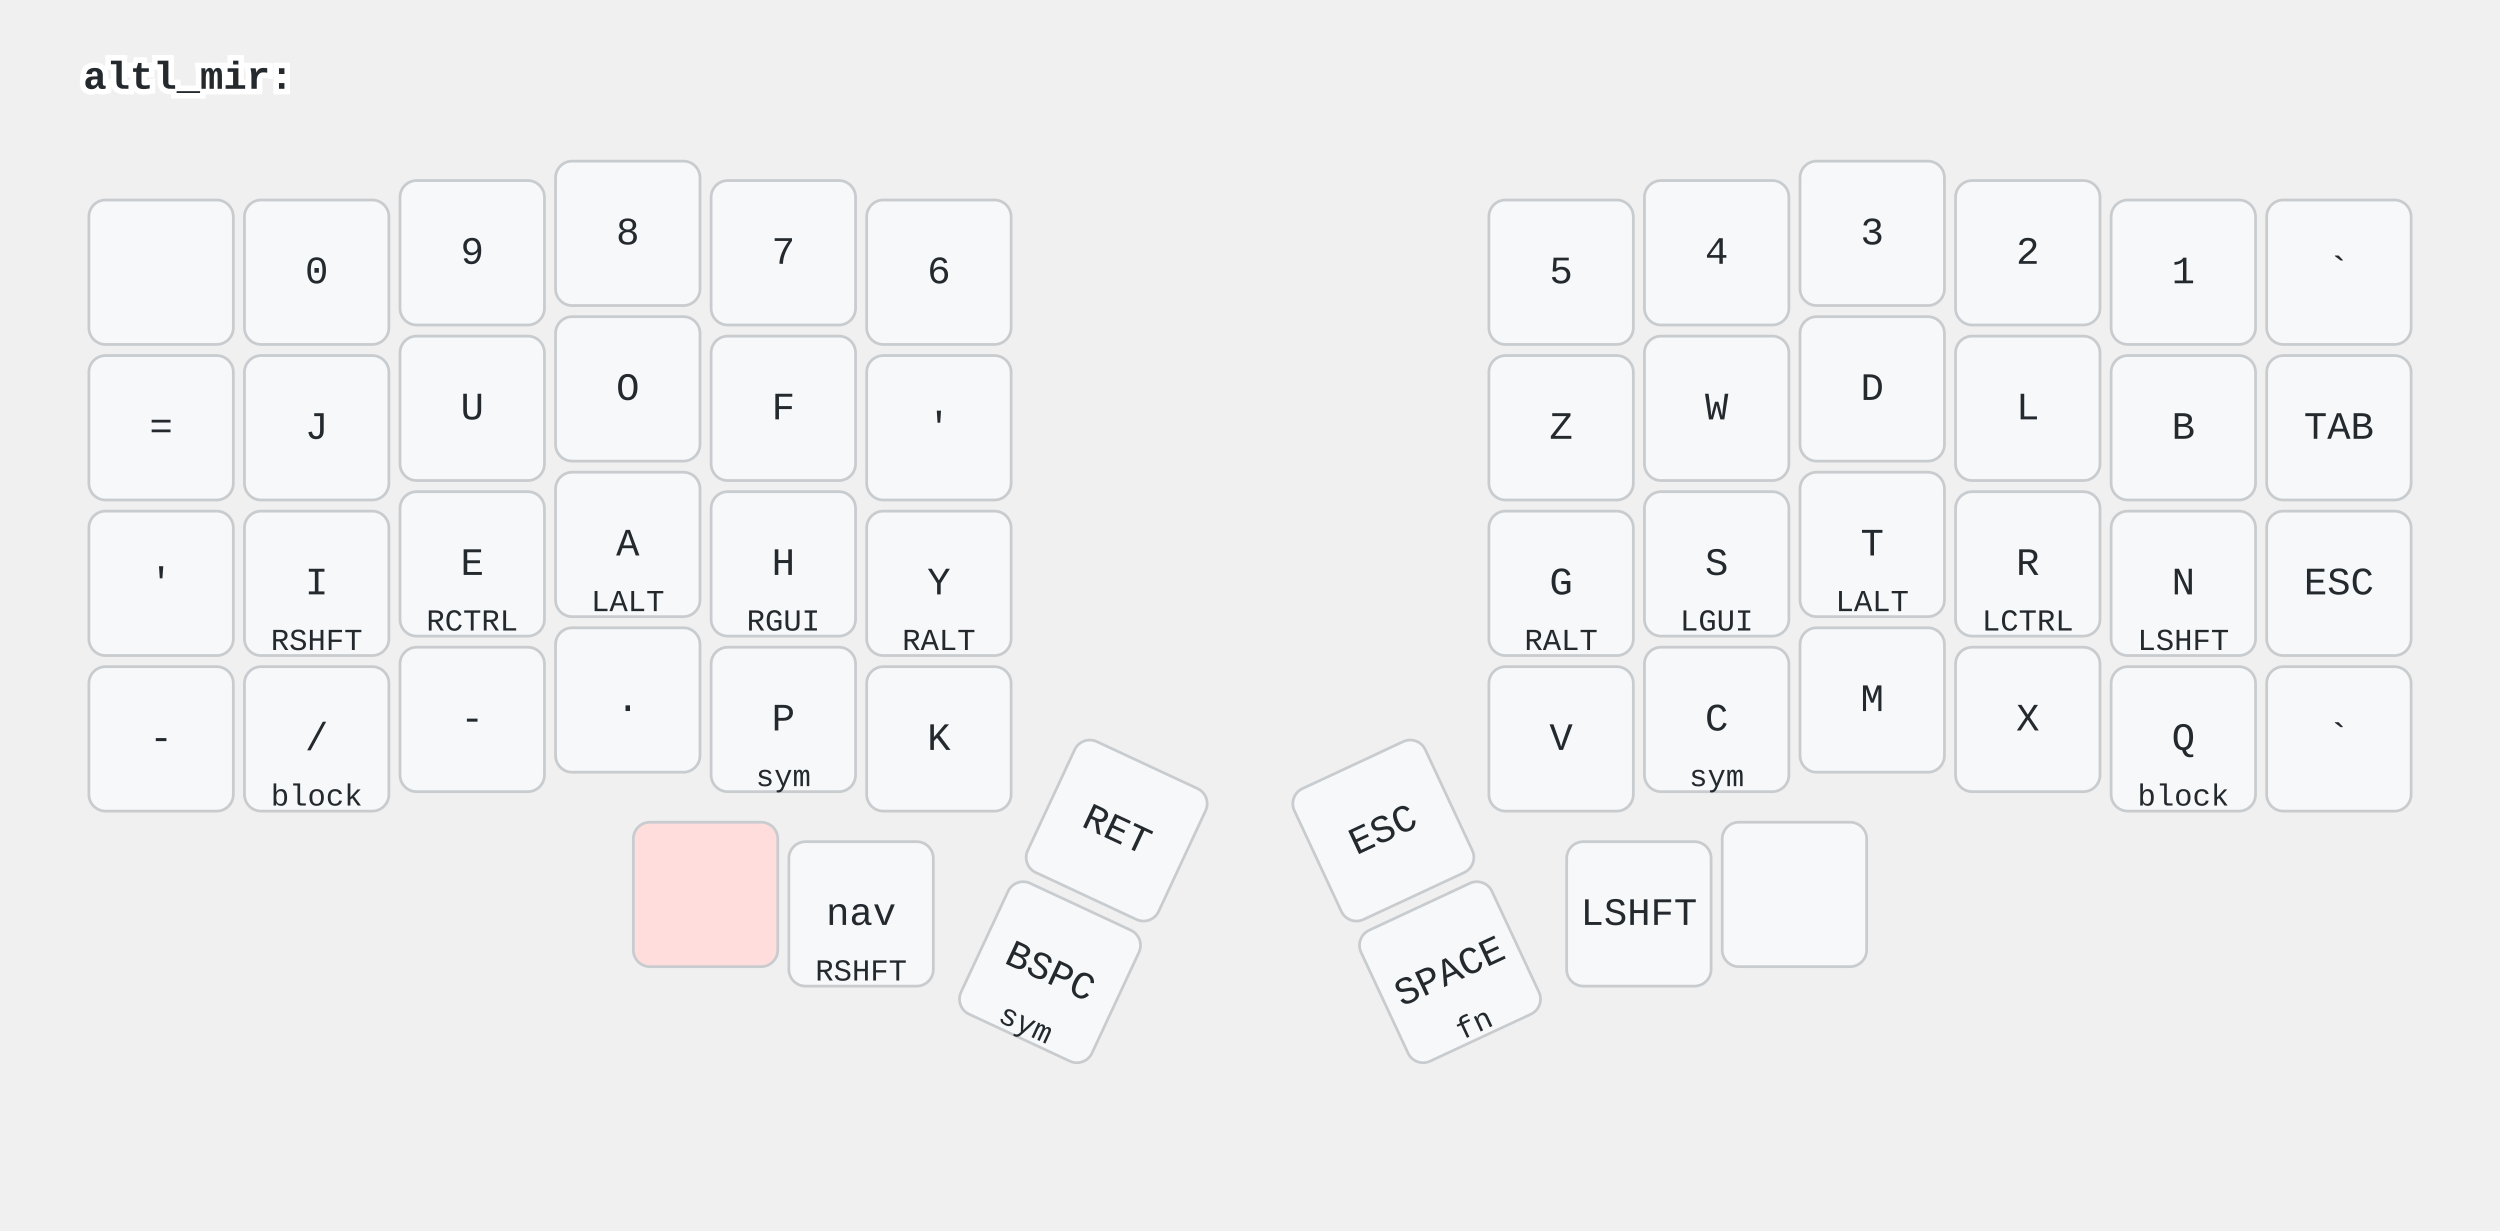
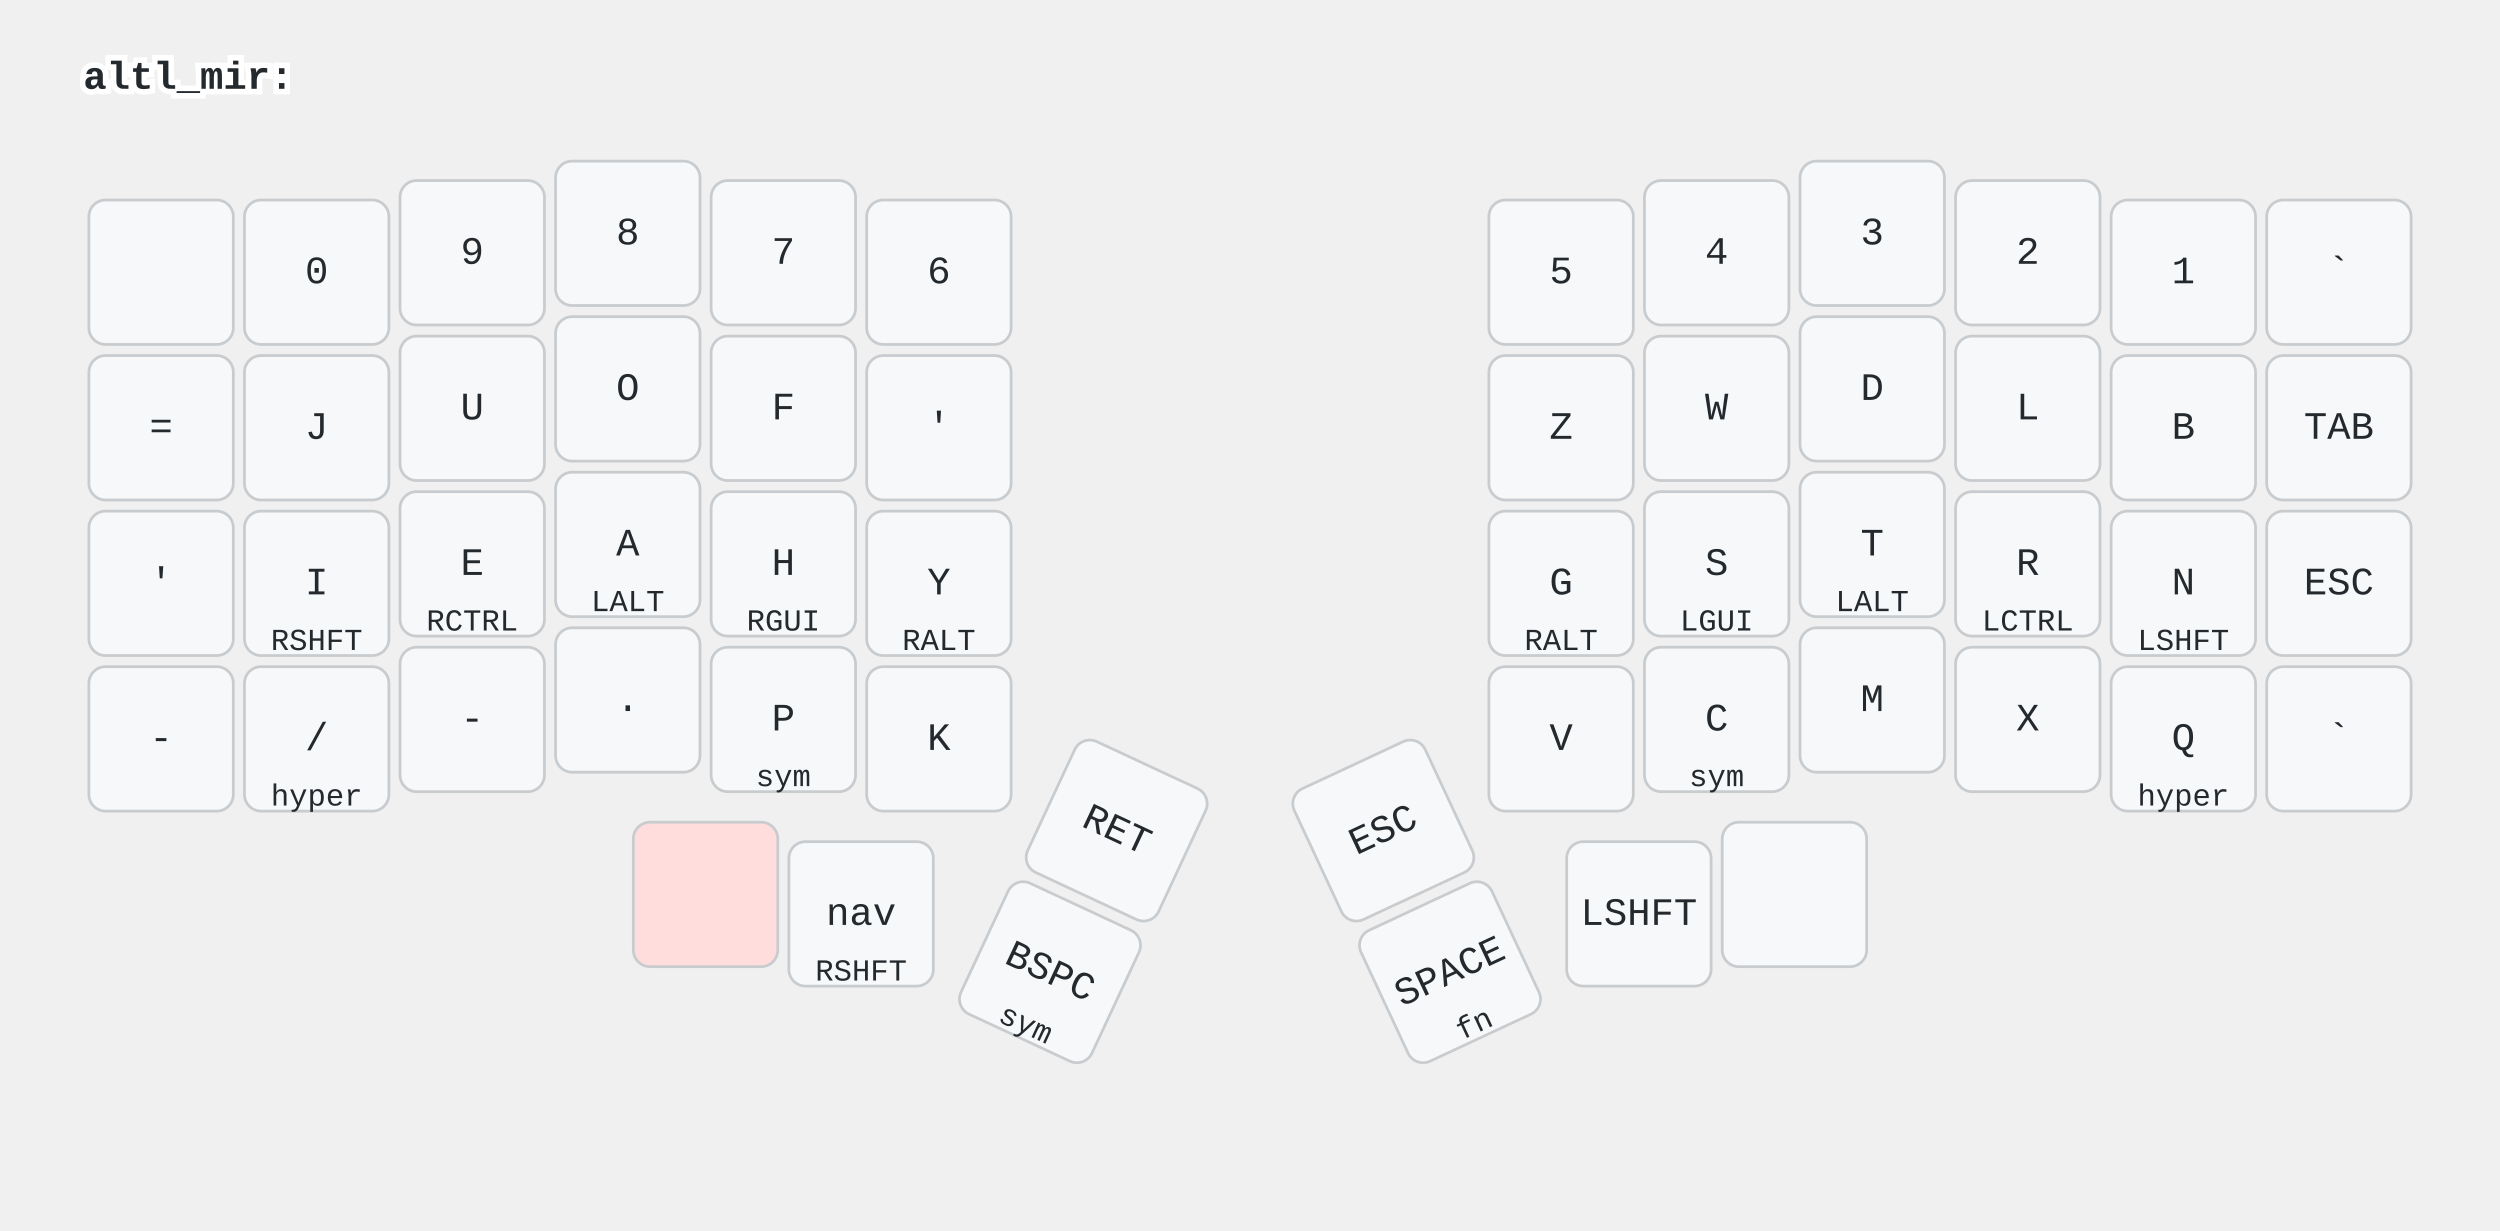
<svg xmlns="http://www.w3.org/2000/svg" width="900" height="443" viewBox="0 0 900 443" class="keymap">
  <style>/* inherit to force styles through use tags */
svg path {
    fill: inherit;
}

/* font and background color specifications */
svg.keymap {
    font-family: SFMono-Regular,Consolas,Liberation Mono,Menlo,monospace;
    font-size: 14px;
    font-kerning: normal;
    text-rendering: optimizeLegibility;
    fill: #24292e;
}

/* default key styling */
rect.key {
    fill: #f6f8fa;
}

rect.key, rect.combo {
    stroke: #c9cccf;
    stroke-width: 1;
}

/* default key side styling, only used is draw_key_sides is set */
rect.side {
    filter: brightness(90%);
}

/* color accent for combo boxes */
rect.combo, rect.combo-separate {
    fill: #cdf;
}

/* color accent for held keys */
rect.held, rect.combo.held {
    fill: #fdd;
}

/* color accent for ghost (optional) keys */
rect.ghost, rect.combo.ghost {
    stroke-dasharray: 4, 4;
    stroke-width: 2;
}

text {
    text-anchor: middle;
    dominant-baseline: middle;
}

/* styling for layer labels */
text.label {
    font-weight: bold;
    text-anchor: start;
    stroke: white;
    stroke-width: 4;
    paint-order: stroke;
}

/* styling for optional footer */
text.footer {
    text-anchor: end;
    dominant-baseline: auto;
    stroke: white;
    stroke-width: 4;
    paint-order: stroke;
}

/* styling for combo tap, and key non-tap label text */
text.combo, text.hold, text.shifted, text.left, text.right, text.tl, text.tr, text.bl, text.br {
    font-size: 11px;
}

text.hold, text.bl, text.br {
    text-anchor: middle;
    dominant-baseline: auto;
}

text.shifted, text.tl, text.tr {
    text-anchor: middle;
    dominant-baseline: hanging;
}

text.left, text.tl, text.bl {
    text-anchor: start;
}

text.right, text.tr, text.br {
    text-anchor: end;
}

text.layer-activator {
    text-decoration: underline;
}

/* styling for hold/shifted label text in combo box */
text.combo.hold, text.combo.shifted, text.combo.left, text.combo.right {
    font-size: 8px;
}

/* lighter symbol for transparent keys */
text.trans {
    fill: #7b7e81;
}

/* styling for combo dendrons */
path.combo {
    stroke-width: 1;
    stroke: gray;
    fill: none;
}

/* Start Tabler Icons Cleanup */
/* cannot use height/width with glyphs */
.icon-tabler &gt; path {
    fill: inherit;
    stroke: inherit;
    stroke-width: 2;
}
/* hide tabler's default box */
.icon-tabler &gt; path[stroke="none"][fill="none"] {
    visibility: hidden;
}
/* End Tabler Icons Cleanup */
</style>
  <g transform="translate(30, 0)" class="layer-altl_mir">
    <text x="0" y="28" class="label" id="altl_mir">altl_mir:</text>
    <g transform="translate(0, 56)">
      <g transform="translate(28, 42)" class="key keypos-0">
        <rect rx="6" ry="6" x="-26" y="-26" width="52" height="52" class="key" />
      </g>
      <g transform="translate(84, 42)" class="key keypos-1">
        <rect rx="6" ry="6" x="-26" y="-26" width="52" height="52" class="key" />
        <text x="0" y="0" class="key tap">0</text>
      </g>
      <g transform="translate(140, 35)" class="key keypos-2">
        <rect rx="6" ry="6" x="-26" y="-26" width="52" height="52" class="key" />
        <text x="0" y="0" class="key tap">9</text>
      </g>
      <g transform="translate(196, 28)" class="key keypos-3">
        <rect rx="6" ry="6" x="-26" y="-26" width="52" height="52" class="key" />
        <text x="0" y="0" class="key tap">8</text>
      </g>
      <g transform="translate(252, 35)" class="key keypos-4">
        <rect rx="6" ry="6" x="-26" y="-26" width="52" height="52" class="key" />
        <text x="0" y="0" class="key tap">7</text>
      </g>
      <g transform="translate(308, 42)" class="key keypos-5">
        <rect rx="6" ry="6" x="-26" y="-26" width="52" height="52" class="key" />
        <text x="0" y="0" class="key tap">6</text>
      </g>
      <g transform="translate(532, 42)" class="key keypos-6">
        <rect rx="6" ry="6" x="-26" y="-26" width="52" height="52" class="key" />
        <text x="0" y="0" class="key tap">5</text>
      </g>
      <g transform="translate(588, 35)" class="key keypos-7">
        <rect rx="6" ry="6" x="-26" y="-26" width="52" height="52" class="key" />
        <text x="0" y="0" class="key tap">4</text>
      </g>
      <g transform="translate(644, 28)" class="key keypos-8">
        <rect rx="6" ry="6" x="-26" y="-26" width="52" height="52" class="key" />
        <text x="0" y="0" class="key tap">3</text>
      </g>
      <g transform="translate(700, 35)" class="key keypos-9">
        <rect rx="6" ry="6" x="-26" y="-26" width="52" height="52" class="key" />
        <text x="0" y="0" class="key tap">2</text>
      </g>
      <g transform="translate(756, 42)" class="key keypos-10">
        <rect rx="6" ry="6" x="-26" y="-26" width="52" height="52" class="key" />
        <text x="0" y="0" class="key tap">1</text>
      </g>
      <g transform="translate(812, 42)" class="key keypos-11">
        <rect rx="6" ry="6" x="-26" y="-26" width="52" height="52" class="key" />
        <text x="0" y="0" class="key tap">`</text>
      </g>
      <g transform="translate(28, 98)" class="key keypos-12">
        <rect rx="6" ry="6" x="-26" y="-26" width="52" height="52" class="key" />
        <text x="0" y="0" class="key tap">=</text>
      </g>
      <g transform="translate(84, 98)" class="key keypos-13">
        <rect rx="6" ry="6" x="-26" y="-26" width="52" height="52" class="key" />
        <text x="0" y="0" class="key tap">J</text>
      </g>
      <g transform="translate(140, 91)" class="key keypos-14">
        <rect rx="6" ry="6" x="-26" y="-26" width="52" height="52" class="key" />
        <text x="0" y="0" class="key tap">U</text>
      </g>
      <g transform="translate(196, 84)" class="key keypos-15">
        <rect rx="6" ry="6" x="-26" y="-26" width="52" height="52" class="key" />
        <text x="0" y="0" class="key tap">O</text>
      </g>
      <g transform="translate(252, 91)" class="key keypos-16">
        <rect rx="6" ry="6" x="-26" y="-26" width="52" height="52" class="key" />
        <text x="0" y="0" class="key tap">F</text>
      </g>
      <g transform="translate(308, 98)" class="key keypos-17">
        <rect rx="6" ry="6" x="-26" y="-26" width="52" height="52" class="key" />
        <text x="0" y="0" class="key tap">'</text>
      </g>
      <g transform="translate(532, 98)" class="key keypos-18">
        <rect rx="6" ry="6" x="-26" y="-26" width="52" height="52" class="key" />
        <text x="0" y="0" class="key tap">Z</text>
      </g>
      <g transform="translate(588, 91)" class="key keypos-19">
        <rect rx="6" ry="6" x="-26" y="-26" width="52" height="52" class="key" />
        <text x="0" y="0" class="key tap">W</text>
      </g>
      <g transform="translate(644, 84)" class="key keypos-20">
        <rect rx="6" ry="6" x="-26" y="-26" width="52" height="52" class="key" />
        <text x="0" y="0" class="key tap">D</text>
      </g>
      <g transform="translate(700, 91)" class="key keypos-21">
        <rect rx="6" ry="6" x="-26" y="-26" width="52" height="52" class="key" />
        <text x="0" y="0" class="key tap">L</text>
      </g>
      <g transform="translate(756, 98)" class="key keypos-22">
        <rect rx="6" ry="6" x="-26" y="-26" width="52" height="52" class="key" />
        <text x="0" y="0" class="key tap">B</text>
      </g>
      <g transform="translate(812, 98)" class="key keypos-23">
        <rect rx="6" ry="6" x="-26" y="-26" width="52" height="52" class="key" />
        <text x="0" y="0" class="key tap">TAB</text>
      </g>
      <g transform="translate(28, 154)" class="key keypos-24">
        <rect rx="6" ry="6" x="-26" y="-26" width="52" height="52" class="key" />
        <text x="0" y="0" class="key tap">'</text>
      </g>
      <g transform="translate(84, 154)" class="key keypos-25">
        <rect rx="6" ry="6" x="-26" y="-26" width="52" height="52" class="key" />
        <text x="0" y="0" class="key tap">I</text>
        <text x="0" y="24" class="key hold">RSHFT</text>
      </g>
      <g transform="translate(140, 147)" class="key keypos-26">
        <rect rx="6" ry="6" x="-26" y="-26" width="52" height="52" class="key" />
        <text x="0" y="0" class="key tap">E</text>
        <text x="0" y="24" class="key hold">RCTRL</text>
      </g>
      <g transform="translate(196, 140)" class="key keypos-27">
        <rect rx="6" ry="6" x="-26" y="-26" width="52" height="52" class="key" />
        <text x="0" y="0" class="key tap">A</text>
        <text x="0" y="24" class="key hold">LALT</text>
      </g>
      <g transform="translate(252, 147)" class="key keypos-28">
        <rect rx="6" ry="6" x="-26" y="-26" width="52" height="52" class="key" />
        <text x="0" y="0" class="key tap">H</text>
        <text x="0" y="24" class="key hold">RGUI</text>
      </g>
      <g transform="translate(308, 154)" class="key keypos-29">
        <rect rx="6" ry="6" x="-26" y="-26" width="52" height="52" class="key" />
        <text x="0" y="0" class="key tap">Y</text>
        <text x="0" y="24" class="key hold">RALT</text>
      </g>
      <g transform="translate(532, 154)" class="key keypos-30">
        <rect rx="6" ry="6" x="-26" y="-26" width="52" height="52" class="key" />
        <text x="0" y="0" class="key tap">G</text>
        <text x="0" y="24" class="key hold">RALT</text>
      </g>
      <g transform="translate(588, 147)" class="key keypos-31">
        <rect rx="6" ry="6" x="-26" y="-26" width="52" height="52" class="key" />
        <text x="0" y="0" class="key tap">S</text>
        <text x="0" y="24" class="key hold">LGUI</text>
      </g>
      <g transform="translate(644, 140)" class="key keypos-32">
        <rect rx="6" ry="6" x="-26" y="-26" width="52" height="52" class="key" />
        <text x="0" y="0" class="key tap">T</text>
        <text x="0" y="24" class="key hold">LALT</text>
      </g>
      <g transform="translate(700, 147)" class="key keypos-33">
        <rect rx="6" ry="6" x="-26" y="-26" width="52" height="52" class="key" />
        <text x="0" y="0" class="key tap">R</text>
        <text x="0" y="24" class="key hold">LCTRL</text>
      </g>
      <g transform="translate(756, 154)" class="key keypos-34">
        <rect rx="6" ry="6" x="-26" y="-26" width="52" height="52" class="key" />
        <text x="0" y="0" class="key tap">N</text>
        <text x="0" y="24" class="key hold">LSHFT</text>
      </g>
      <g transform="translate(812, 154)" class="key keypos-35">
        <rect rx="6" ry="6" x="-26" y="-26" width="52" height="52" class="key" />
        <text x="0" y="0" class="key tap">ESC</text>
      </g>
      <g transform="translate(28, 210)" class="key keypos-36">
        <rect rx="6" ry="6" x="-26" y="-26" width="52" height="52" class="key" />
        <text x="0" y="0" class="key tap">-</text>
      </g>
      <g transform="translate(84, 210)" class="key keypos-37">
        <rect rx="6" ry="6" x="-26" y="-26" width="52" height="52" class="key" />
        <text x="0" y="0" class="key tap">/</text>
-         <text x="0" y="24" class="key hold">block</text>
+         <text x="0" y="24" class="key hold">hyper</text>
      </g>
      <g transform="translate(140, 203)" class="key keypos-38">
        <rect rx="6" ry="6" x="-26" y="-26" width="52" height="52" class="key" />
        <text x="0" y="0" class="key tap">-</text>
      </g>
      <g transform="translate(196, 196)" class="key keypos-39">
        <rect rx="6" ry="6" x="-26" y="-26" width="52" height="52" class="key" />
        <text x="0" y="0" class="key tap">.</text>
      </g>
      <g transform="translate(252, 203)" class="key keypos-40">
        <rect rx="6" ry="6" x="-26" y="-26" width="52" height="52" class="key" />
        <text x="0" y="0" class="key tap">P</text>
        <text x="0" y="24" class="key hold">sym</text>
      </g>
      <g transform="translate(308, 210)" class="key keypos-41">
        <rect rx="6" ry="6" x="-26" y="-26" width="52" height="52" class="key" />
        <text x="0" y="0" class="key tap">K</text>
      </g>
      <g transform="translate(372, 243) rotate(25.0)" class="key keypos-42">
        <rect rx="6" ry="6" x="-26" y="-26" width="52" height="52" class="key" />
        <text x="0" y="0" class="key tap">RET</text>
      </g>
      <g transform="translate(468, 243) rotate(-25.0)" class="key keypos-43">
        <rect rx="6" ry="6" x="-26" y="-26" width="52" height="52" class="key" />
        <text x="0" y="0" class="key tap">ESC</text>
      </g>
      <g transform="translate(532, 210)" class="key keypos-44">
        <rect rx="6" ry="6" x="-26" y="-26" width="52" height="52" class="key" />
        <text x="0" y="0" class="key tap">V</text>
      </g>
      <g transform="translate(588, 203)" class="key keypos-45">
        <rect rx="6" ry="6" x="-26" y="-26" width="52" height="52" class="key" />
        <text x="0" y="0" class="key tap">C</text>
        <text x="0" y="24" class="key hold">sym</text>
      </g>
      <g transform="translate(644, 196)" class="key keypos-46">
        <rect rx="6" ry="6" x="-26" y="-26" width="52" height="52" class="key" />
        <text x="0" y="0" class="key tap">M</text>
      </g>
      <g transform="translate(700, 203)" class="key keypos-47">
        <rect rx="6" ry="6" x="-26" y="-26" width="52" height="52" class="key" />
        <text x="0" y="0" class="key tap">X</text>
      </g>
      <g transform="translate(756, 210)" class="key keypos-48">
        <rect rx="6" ry="6" x="-26" y="-26" width="52" height="52" class="key" />
        <text x="0" y="0" class="key tap">Q</text>
-         <text x="0" y="24" class="key hold">block</text>
+         <text x="0" y="24" class="key hold">hyper</text>
      </g>
      <g transform="translate(812, 210)" class="key keypos-49">
        <rect rx="6" ry="6" x="-26" y="-26" width="52" height="52" class="key" />
        <text x="0" y="0" class="key tap">`</text>
      </g>
      <g transform="translate(224, 266)" class="key held keypos-50">
        <rect rx="6" ry="6" x="-26" y="-26" width="52" height="52" class="key held" />
      </g>
      <g transform="translate(280, 273)" class="key keypos-51">
        <rect rx="6" ry="6" x="-26" y="-26" width="52" height="52" class="key" />
        <text x="0" y="0" class="key tap">nav</text>
        <text x="0" y="24" class="key hold">RSHFT</text>
      </g>
      <g transform="translate(348, 294) rotate(25.0)" class="key keypos-52">
        <rect rx="6" ry="6" x="-26" y="-26" width="52" height="52" class="key" />
        <text x="0" y="0" class="key tap">BSPC</text>
        <text x="0" y="24" class="key hold">sym</text>
      </g>
      <g transform="translate(492, 294) rotate(-25.0)" class="key keypos-53">
        <rect rx="6" ry="6" x="-26" y="-26" width="52" height="52" class="key" />
        <text x="0" y="0" class="key tap">SPACE</text>
        <text x="0" y="24" class="key hold">fn</text>
      </g>
      <g transform="translate(560, 273)" class="key keypos-54">
        <rect rx="6" ry="6" x="-26" y="-26" width="52" height="52" class="key" />
        <text x="0" y="0" class="key tap">LSHFT</text>
      </g>
      <g transform="translate(616, 266)" class="key keypos-55">
        <rect rx="6" ry="6" x="-26" y="-26" width="52" height="52" class="key" />
      </g>
    </g>
  </g>
</svg>
